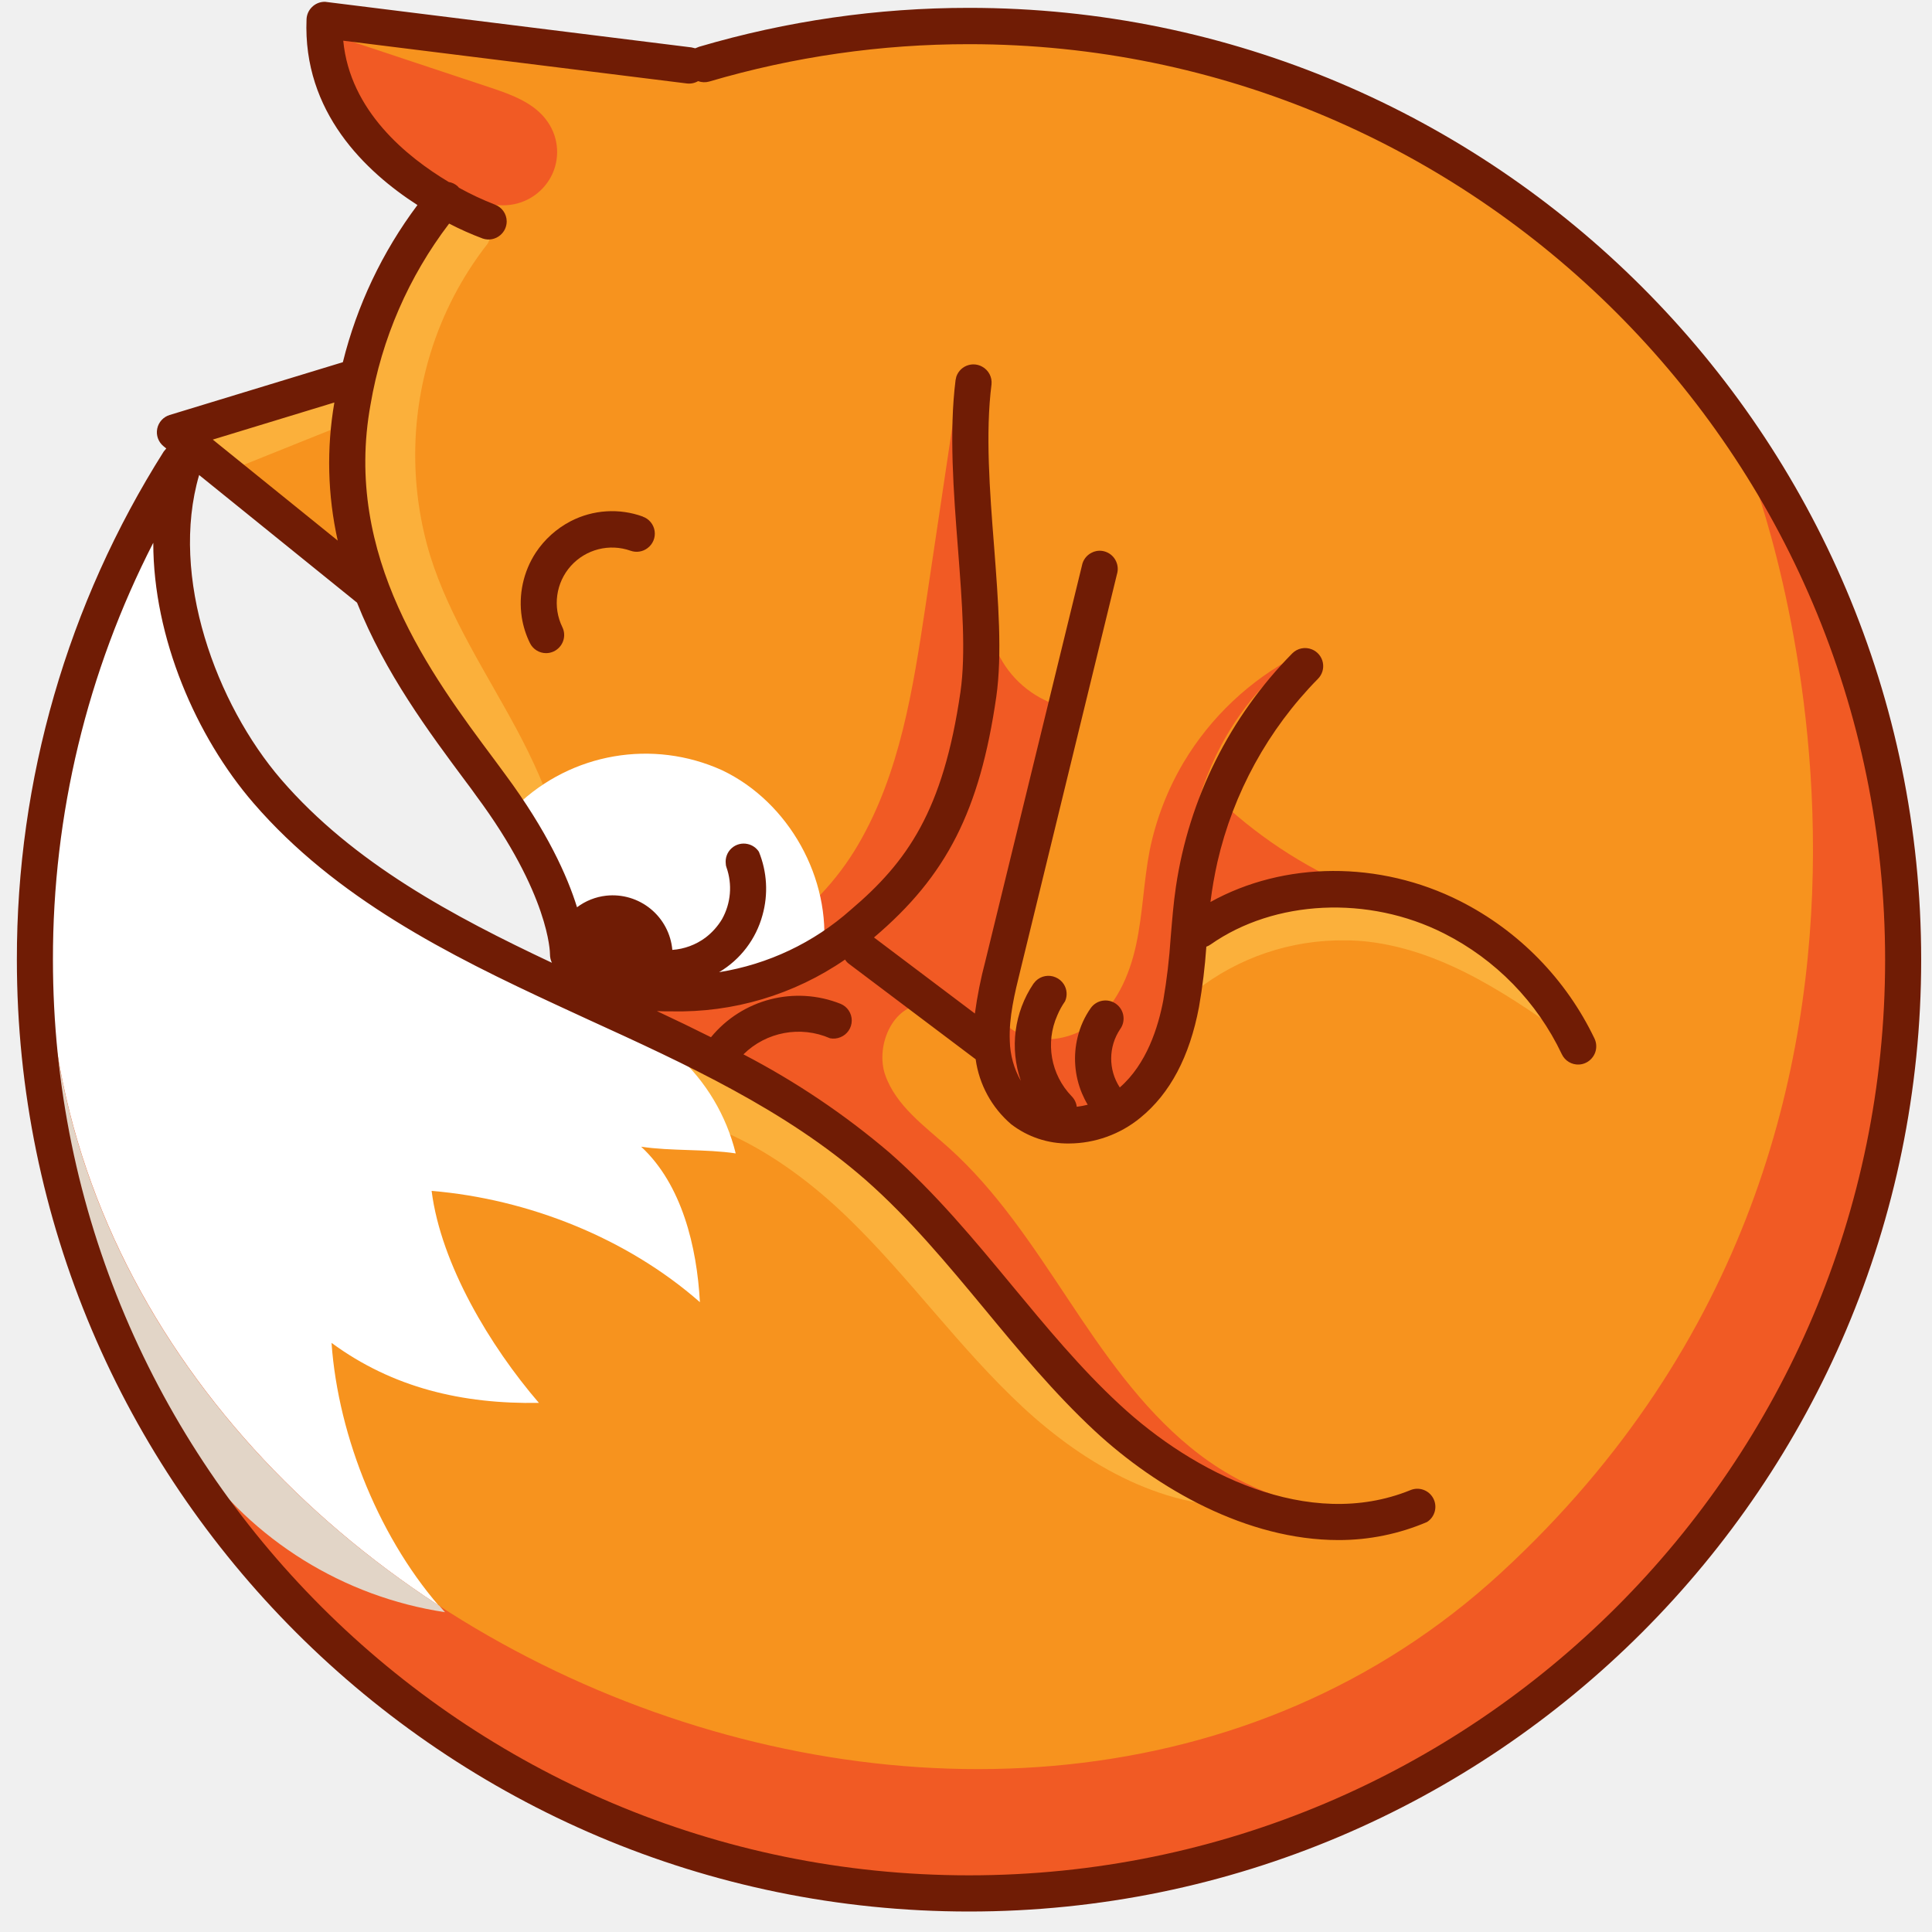
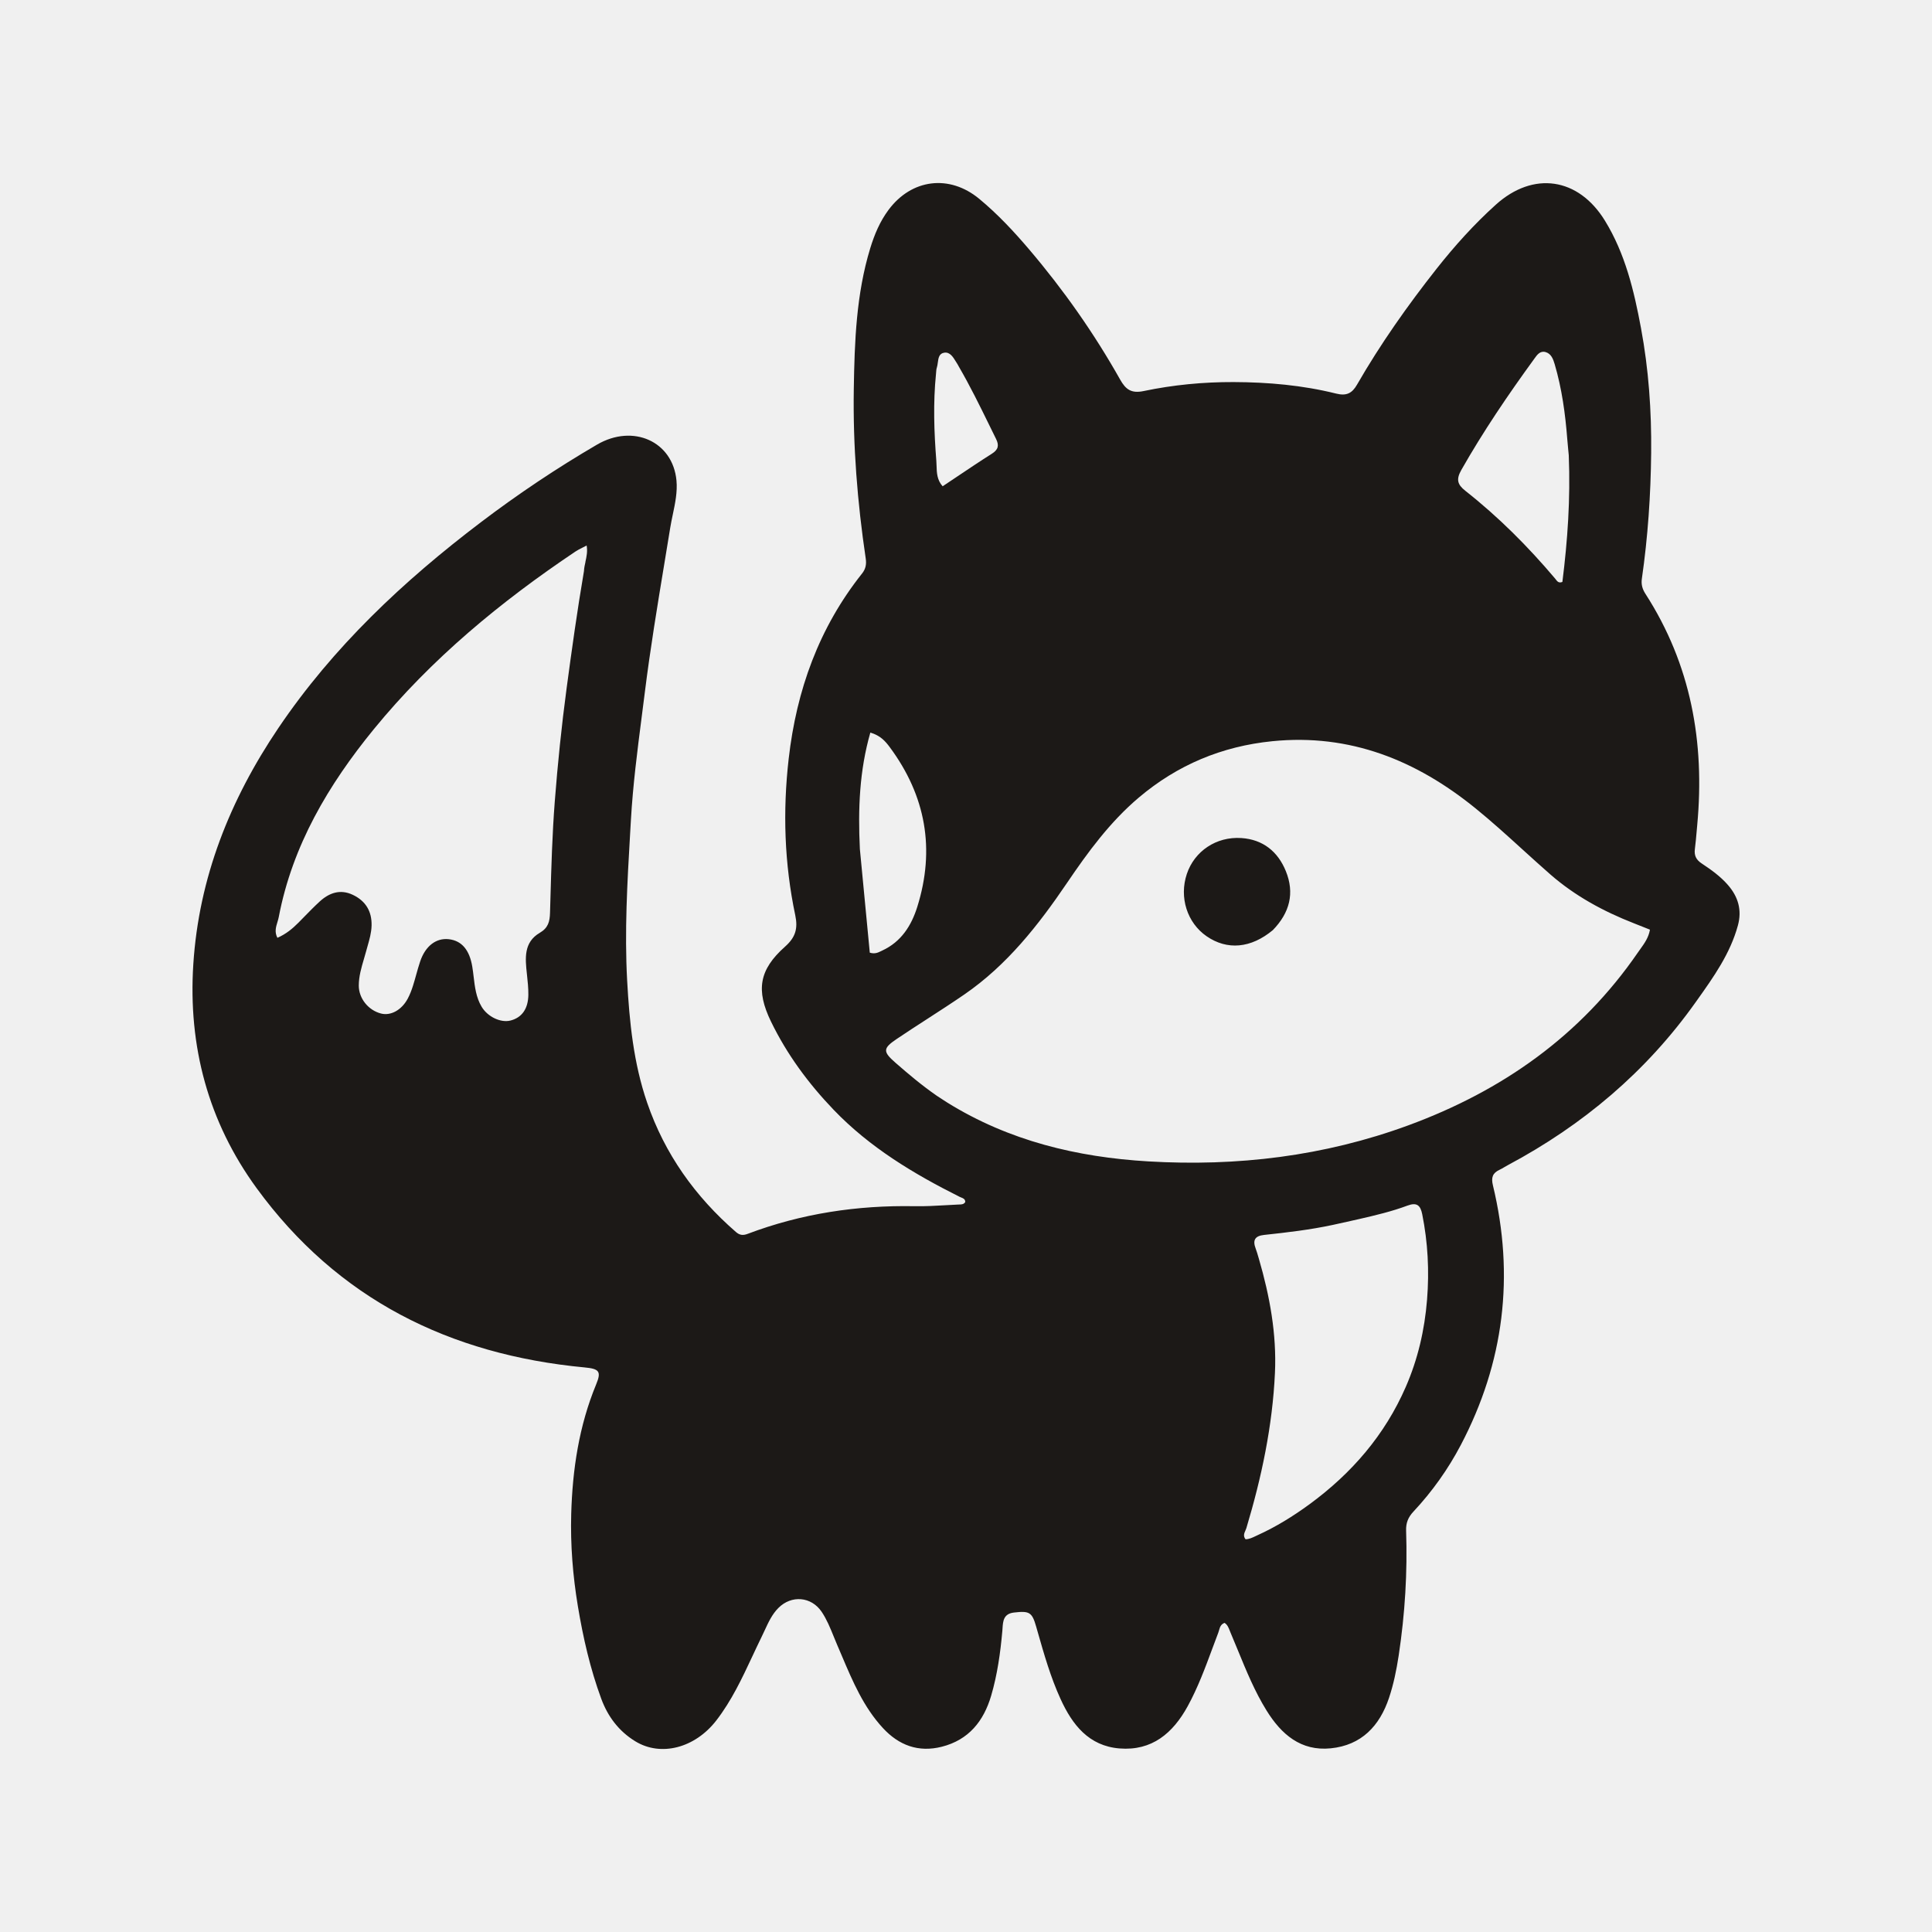
- <svg xmlns="http://www.w3.org/2000/svg" width="32" height="32" viewBox="0 0 1500 1500">
-   <path fill="#f7931e" d="M269 430.3a274 274 0 0 1-5-120.8l.6-2.7L159 339q.4 1.5.4 3Zm0 0" />
-   <path fill="#f7931e" d="M752.4 30.2a714 714 0 0 0-202.8 29.2 10 10 0 0 1-8-1.1 10 10 0 0 1-7.8 2.4L262.2 26.9c3 59.5 50.3 97.8 84.7 118a10 10 0 0 1 7.1 4 228 228 0 0 0 30.4 14.1 10 10 0 0 1 5 7 10 10 0 0 1-1.1 6.7 10 10 0 0 1-3.7 3.7 10 10 0 0 1-5 1.4q-1.8 0-3.4-.6-14.7-5.4-28.6-12.8c-31.2 38.2-53.7 89.2-63.8 144.7-21.7 119.8 47 212.1 97.2 279.5l8.1 11c33 44.5 48.5 79.7 55.7 103.3a46.6 46.6 0 0 1 58.8-2.8 48 48 0 0 1 16.2 22.2 47 47 0 0 1-2 34.9c57.7.7 102-15.2 145.2-52 52-44 74.6-88.9 86.6-171.6 4.4-30.3 1.3-69.9-1.9-111.7-3.4-44.4-7-90.4-2-130.5a10 10 0 0 1 2.5-5.3 10 10 0 0 1 10.7-3 10 10 0 0 1 6.5 7 10 10 0 0 1 .3 3.8c-4.8 38-1.3 83 2 126.5 3.3 43 6.4 83.5 1.7 116-12.7 88.3-37.2 136.5-93.4 184.2a223 223 0 0 1-154 56.7q-10.5 0-21.7-.7l-4.4 2.4c67.6 31.3 135.7 65.4 192.3 115.1 35.3 31 65.6 67.6 94.9 102.9 26 31.6 53.3 64.3 83.6 92.4 58.2 54 149.2 100 230 67.2a10 10 0 0 1 9.4 1 10 10 0 0 1 4.2 10.3 10 10 0 0 1-1.5 3.6 10 10 0 0 1-4.5 3.7 170 170 0 0 1-64.8 12.4c-69.6 0-138.6-39.2-186.4-83.5-31.2-29-58.7-62.2-85.3-94.3C739 979 709.3 943 675 913.2c-62.5-55-140.8-90.8-216.5-125.4L435.1 777c-84.2-38.8-171.6-82.9-234.9-156-47.6-55.1-82.3-139.3-76.3-217.1a712 712 0 0 0-86.6 341.2c0 394.2 320.9 714.8 715 714.8s715.2-320.7 715.2-715c0-394-320.8-714.7-715.1-714.7m0 0" />
-   <path fill="#fbb03b" d="M480.1 861.8c67-1.9 129.2 36.4 177.5 83s87.3 102 136.5 147.7c49.1 45.6 113 81.9 180 76.3-97.2-39.7-169.9-126-237.5-206.3-67.6-80.2-154-159.2-258.8-161.3 2.4 24.2-.1 36.4 2.3 60.6m0 0" />
-   <path fill="#fff" d="M257.4 1042.6c47.6 35 101.8 47.6 161 46.6-37.7-43.8-76-107.4-83.3-164.6 75.2 6.3 151.7 36.7 208.3 86.4-2.3-43-14-91.4-45.6-120.7 23.1 3.5 50.3 1.7 73.4 5.2a152 152 0 0 0-45.4-76.2c-22.4-10.9-45-21.1-67.4-31.5L435 777c-84.2-38.8-171.6-82.9-234.9-156-47.4-55.1-82.1-139.3-76.1-217.1a706 706 0 0 0-59.3 145 713 713 0 0 0 15.8 441 729 729 0 0 0 46.5 101.8l.3-.7q2.8 6 6 11.8 8.3 14.4 17.3 28.2a291 291 0 0 0 194.8 121c-49.7-54.8-82.8-135.7-88-209.4m0 0" />
-   <path fill="#f15a24" d="M752.4 1459.9c394.3 0 715.1-320.7 715.1-715A710 710 0 0 0 1360 368.7c.3.8 191.4 496.6-194.4 852.2S55.6 1266.7 37.3 745c0 394.2 320.9 714.8 715 714.8m0 0" />
-   <path fill="#e2d5c7" d="m37.8 773 .8 15.2q0 3.5.4 6.8l1.3 16.3.4 4.9q1 10.6 2.5 21.1l.3 2.7a765 765 0 0 0 6.6 39.9l1 4.7q4.1 21 9.6 41.8l.4 1.8 5.3 18.8 1 3 6 19q0 .6.3 1.1 7 21 15.2 41.4l.1.5q4 9.8 8.4 19.7l.3.8a706 706 0 0 0 29.4 59q0-.4.3-.8a190 190 0 0 0 14.5 26l.1.3 8.6 13.7a291 291 0 0 0 194.9 121l-4.3-4.9c-171.6-111.3-296.6-289-303.9-501.7q-.1 10.8.4 21.4zm0 0" />
-   <path fill="#f15a24" d="m745 293.6-26.6 178c-9.6 63.6-19.7 128.8-52.2 184.3-32.4 55.4-93 99.4-156.9 93 48.5 29 103.3 18.4 148.3-15.6s72.2-87.3 87-141.8c26.3-98 15-197.5.3-297.9m0 0" />
-   <path fill="#f15a24" d="M774.4 506.3a78 78 0 0 0 48.4 41.8c-19.4 83.3-40 168.5-59.5 251.9-30.4-23.6-65-48.1-95.4-71.7 60.1-56.7 104.5-139.5 106.5-222m232.5 2.7a222 222 0 0 0-88 83 220 220 0 0 0-26.3 68.3c-4.7 24.2-5.3 49-10.5 73.1-5.2 24.2-15.9 48.4-36 62.8-20 14.3-50.8 15.3-67.4-3-.8 27.3 1 52.7 24.4 66.9 24.2 14.6 56.9 6 78-12.6s33.5-45.1 45.2-70.8c-20.8-99.8-.3-205.4 80.6-267.7m0 0" />
-   <path fill="#f15a24" d="M947.6 622a356 356 0 0 0 113.5 71.5c-41-8.4-89.6-4.6-127.7 12.7 6-24.7 8.1-59.5 14.2-84.1M720 780.3c-25.2-3-41 30.5-32.7 54.4 8.5 24 30.6 39.6 49.4 56.5 37.1 33.3 64.8 75.8 92.5 117.4 27.6 41.6 56.3 83.4 95 115.1 38.6 31.7 89 52.4 138.4 44.6-52.4 30.7-122.9 11.6-170.2-26.5-47.3-38-79.3-91.4-117-138.8a674 674 0 0 0-214-177.2 679 679 0 0 0-85.2-37.6 55 55 0 0 1 37.6-22.5c15.8-1.9 32-.4 48-1.3a169 169 0 0 0 93.6-34.6l1.2 10c18.7 15 44.5 25.2 63.3 40.5m0 0" />
-   <path fill="#fbb03b" d="M928.4 769.3a184 184 0 0 1 115.9-39.2q9 0 17.8 1c60.5 7.1 112.7 43.7 162.2 79.1a178 178 0 0 0-64-79.4 177 177 0 0 0-54.2-25.2 184 184 0 0 0-74.7-4.9c-43.4-13.8-87.8.6-118.3 34.4-9.5 10.7 4.8 24.5 15.3 34.2M439.5 712c5.6-50.3-14-100-37.8-144.7-23.9-44.7-52.6-87.5-67.7-135.8a269 269 0 0 1 .2-157.2 264 264 0 0 1 44-84.6c3-3.6 2.5-11.5 3.3-16.2-12.4-2.5-29.2-6.6-41.6-9-56.8 37.3-83.6 120.4-76.9 188s39.1 129.7 75 187.3c36 57.7 75.7 109.5 101.5 172.3m0 0" />
-   <path fill="#f15a24" d="M390.7 159.4a42 42 0 0 0 37-22 41 41 0 0 0-2.5-42.8c-10-14.7-28.2-21.2-45.1-26.8L260.6 28.1c9.8 65.5 63.9 130.5 130 131.3m0 0" />
-   <path fill="#fff" d="M401.2 625.5A144 144 0 0 1 560.6 598c51.9 24.7 85 84.1 78.7 141.3C594 774.5 531.9 784 480 759.5c-26.4-41-52.2-92.9-78.8-134m0 0" />
-   <path fill="#fbb03b" d="m178 365.4 90.4-36.3c.8-13-1.3-22.3-.5-35.4a218 218 0 0 0-125.7 49.8l3.3-1.3c12.2 8 20.3 15.3 32.5 23.2m0 0" />
-   <path fill="#701c05" d="M752.4 6.1a740 740 0 0 0-209.6 30.2l-3 1.2-3-.7L252.4 1.4A14 14 0 0 0 242 5.7a14 14 0 0 0-4 9.2c-3 72.2 46 118.5 86.1 144.3a340 340 0 0 0-57.9 122l-134.5 41a14 14 0 0 0-4.8 24.2l2.2 1.8-2 2.4a736 736 0 0 0-114 394.5c0 407.5 331.6 739 739.3 739s739.2-331.5 739.2-739S1160 6.1 752.4 6.1M154.6 368.8l122.6 99.1c21.7 54.7 56 100.7 84.5 139q4.2 5.5 8 10.9c57 76.8 57.3 122 57.3 123q0 3.6 1.5 6.7c-76.4-36-154.1-77.3-210.2-142.3-50.4-58.5-86.8-157.3-63.7-236.4m105-56.3a276 276 0 0 0 2.6 107.2l-97-78.4ZM752.3 1456c-392.2 0-711.2-318.9-711.2-710.9A707 707 0 0 1 119 421.4c0 73.7 33.3 150.6 77.8 202.1 63.8 73.9 151.7 118 236.1 157.1l23.6 10.9C532.1 826 610 861.7 672.2 916.2c33.8 29.7 63.5 65.5 92.2 100.1 26.6 32.2 54.2 65.5 85.6 94.7 48.5 45 118.3 84.7 189.2 84.7a174 174 0 0 0 68.7-14 14 14 0 0 0-13-24.7c-79 32-168.4-13.3-225.7-66.6-30.2-27.9-57.1-60.5-83.2-92-29.4-35.5-59.7-72.2-95.3-103.4a605 605 0 0 0-113.5-76.4 61 61 0 0 1 67.2-12.5 14 14 0 0 0 8.1-.8 14 14 0 0 0 8.8-12.9 14 14 0 0 0-8.6-13A88 88 0 0 0 552 805.3q-21-10.5-42-20.3 5.7.3 11.3.2A228 228 0 0 0 656.1 745q1.2 2 3 3.3l97.7 73.6.7.5a81 81 0 0 0 27.5 50.4 72 72 0 0 0 44.9 15 88 88 0 0 0 55.5-20q34.6-28.2 45.5-86a450 450 0 0 0 5.7-46.8 13 13 0 0 0 3.3-1.7c49.7-34.8 122.5-38.3 181.2-8.6a202 202 0 0 1 91.5 93.8 14 14 0 0 0 13.4 8 14 14 0 0 0 9.7-4.7 14 14 0 0 0 3.6-10.1 14 14 0 0 0-1.3-5.3 232 232 0 0 0-104.4-106.8c-62.6-31.6-136.6-31-193.8.7a327 327 0 0 1 5.4-31 298 298 0 0 1 78-142.2 14 14 0 0 0-4.6-22.9 14 14 0 0 0-15.3 3.1 326 326 0 0 0-90.3 181c-2 13.3-3 26.8-4.1 39.8q-1.6 24.4-5.7 48.4c-4 21.2-13 49.7-33.8 67.8a41 41 0 0 1 .3-45.3 14 14 0 1 0-22.8-16.4 66 66 0 0 0-10.2 22.5 70 70 0 0 0 3.3 43.7 69 69 0 0 0 4.5 8.9q-4.2 1.1-8.5 1.6a14 14 0 0 0-4-8.2 57 57 0 0 1-11.1-62.8 59 59 0 0 1 6-10.9 14 14 0 0 0-1-13.3 14 14 0 0 0-6.3-5.3 14 14 0 0 0-15.4 2.8l-1.8 2.1a85 85 0 0 0-9.8 75.5 66 66 0 0 1-8.6-31c-.8-18.2 3.8-37 8.3-55.2l74.9-307.2a14 14 0 0 0-.6-9.8 14 14 0 0 0-15.2-8.2 13 13 0 0 0-4 1.4 14 14 0 0 0-7.4 10l-75 307.1a332 332 0 0 0-8.1 40.6l-78.4-59.1h.1c56.4-47.8 82.1-98.4 94.9-186.7 4.7-33 1.6-73.7-1.7-117-3.4-43-6.8-88-2-125.6a14 14 0 0 0-7.2-13.8 14 14 0 0 0-10.5-1.3 14 14 0 0 0-9.6 9l-.6 2.7c-5.1 40.4-1.6 86.6 1.9 131.3 3.2 41.6 6.2 80.9 1.9 110.8-13.4 92.5-41.4 132-85.2 169.2a202 202 0 0 1-102.2 48.4 74 74 0 0 0 33.7-44.3 76 76 0 0 0-2.8-49.2 14 14 0 0 0-8.7-6 14 14 0 0 0-17 15.4q0 1.3.5 2.6a49 49 0 0 1-3.4 40.3 51 51 0 0 1-12.9 14.4 49 49 0 0 1-25.7 9.5 46.5 46.5 0 0 0-51.3-42.1 46 46 0 0 0-22.7 9c-7.5-24.2-23.2-59.2-55.7-103.1l-8.1-11c-49.8-66.7-118-158.2-96.5-276.3a320 320 0 0 1 61-140.4q12.7 6.6 26.1 11.6a14 14 0 0 0 13.6-2.6 14 14 0 0 0 5-10.8 14 14 0 0 0-9.3-13q-14.3-5.6-27.7-13l-1.2-1.3q-3-2.6-6.8-3.2c-32.6-19.5-76.7-55.2-81.9-109.7l266.8 33.2A14 14 0 0 0 542 63a14 14 0 0 0 8.7.3 712 712 0 0 1 201.7-29c392 0 711.2 318.9 711.2 711S1144.5 1456 752.4 1456m0 0" />
-   <path fill="#701c05" d="M499.2 401.1a70 70 0 0 0-56.2 3.6 73 73 0 0 0-27 24.3 72 72 0 0 0-10.9 50.2 70 70 0 0 0 6.3 20 14 14 0 0 0 12.7 7.9 14 14 0 0 0 10.4-4.8 14 14 0 0 0 3.5-10.1 14 14 0 0 0-1.4-5.3 43 43 0 0 1 6.6-47.5 43 43 0 0 1 46.4-11.8 14 14 0 0 0 13.1-2 14 14 0 0 0-3.7-24.5Zm0 0" />
+ <svg xmlns="http://www.w3.org/2000/svg" viewBox="0 0 100 100">
+   <style>
+   path { fill: #1c1917; }
+   @media (prefers-color-scheme: dark) { path { fill: #f5f3f0; } }
+ </style>
+   <path fill-rule="evenodd" clip-rule="evenodd" d="m71.897 87.876c.232-.696.381-1.414.499-2.187.329-2.174.456-4.314.384-6.463-.013-.397.103-.69.376-.982.972-1.039 1.794-2.193 2.455-3.451 2.244-4.272 2.791-8.76 1.661-13.445-.096-.398-.017-.632.342-.799.089-.042.175-.092.26-.143.057-.034.115-.068.174-.099 3.881-2.07 7.162-4.834 9.711-8.422.029-.04.057-.081.086-.121.854-1.2 1.713-2.409 2.109-3.866.216-.796.014-1.483-.518-2.093-.391-.449-.873-.792-1.363-1.117-.283-.188-.389-.41-.347-.739.04-.309.067-.62.094-.93.009-.109.019-.218.029-.327.395-4.272-.323-8.296-2.681-11.955-.155-.24-.229-.484-.186-.779.312-2.163.46-4.342.482-6.523.022-2.164-.13-4.326-.528-6.46-.36-1.934-.816-3.845-1.864-5.551-1.375-2.239-3.709-2.579-5.649-.829-1.123 1.013-2.132 2.133-3.068 3.319-1.506 1.909-2.903 3.891-4.117 5.998-.253.439-.538.595-1.079.46-1.738-.433-3.516-.59-5.307-.596-1.569-.005-3.127.144-4.657.465-.642.135-.931-.087-1.216-.593-1.347-2.393-2.921-4.634-4.701-6.727-.799-.94-1.641-1.842-2.594-2.63-1.548-1.28-3.502-1.031-4.695.574-.446.6-.728 1.274-.944 1.979-.728 2.38-.814 4.841-.853 7.295-.047 2.937.186 5.863.618 8.771.042.282.005.529-.187.771-2.237 2.814-3.396 6.044-3.801 9.592-.311 2.725-.224 5.421.34 8.097.147.697.011 1.148-.526 1.626-1.351 1.2-1.518 2.258-.728 3.883.827 1.702 1.938 3.206 3.246 4.569 1.862 1.94 4.128 3.303 6.511 4.497.027.013.056.025.084.036.106.041.211.082.213.234-.073.124-.191.127-.305.13-.014 0-.027.001-.041.001-.224.01-.448.023-.672.036-.531.03-1.062.061-1.592.051-2.978-.056-5.87.378-8.659 1.433-.232.088-.406.072-.6-.097-2.113-1.836-3.685-4.038-4.597-6.694-.705-2.051-.917-4.171-1.035-6.325-.139-2.542.007-5.073.154-7.602.014-.235.027-.47.041-.705.102-1.79.331-3.571.56-5.351.054-.418.107-.836.16-1.254.28-2.247.649-4.479 1.018-6.712.1-.603.199-1.206.297-1.809.037-.229.085-.458.133-.686.122-.583.245-1.168.19-1.759-.189-2.03-2.249-2.947-4.113-1.858-2.085 1.218-4.089 2.558-6.012 4.018-4.012 3.044-7.649 6.459-10.481 10.652-2.502 3.705-4.116 7.745-4.403 12.236-.27 4.232.769 8.14 3.28 11.582 4.187 5.737 9.982 8.617 16.978 9.276.751.071.872.205.595.875-.889 2.151-1.227 4.404-1.292 6.712-.044 1.601.082 3.191.344 4.768.271 1.629.638 3.239 1.211 4.794.342.927.911 1.68 1.758 2.2 1.325.814 3.09.354 4.196-1.075.788-1.019 1.328-2.171 1.868-3.324.161-.344.323-.689.49-1.03.053-.108.104-.218.155-.328.188-.407.376-.815.7-1.141.678-.682 1.709-.594 2.243.201.262.39.437.822.613 1.255.059.146.119.293.181.438.085.196.169.393.252.59.562 1.325 1.125 2.653 2.126 3.734.823.889 1.832 1.271 3.044.964 1.395-.354 2.168-1.326 2.555-2.641.321-1.093.478-2.219.579-3.354.004-.045.007-.091.01-.137.024-.369.05-.751.59-.814.798-.093.937-.021 1.149.723.023.08.046.161.069.241.34 1.191.679 2.383 1.196 3.513.608 1.33 1.459 2.428 3.049 2.557 1.682.137 2.766-.792 3.529-2.182.523-.954.9-1.969 1.276-2.984.102-.276.204-.552.31-.827.015-.04.027-.082.039-.124.042-.15.086-.306.284-.382.147.09.206.242.266.394.013.032.025.064.038.095.134.313.263.628.392.943.435 1.062.871 2.124 1.479 3.105.762 1.229 1.772 2.112 3.322 1.956 1.59-.16 2.532-1.156 3.019-2.619zm-23.233-31.045c-.059-.038-.117-.077-.176-.115-.792-.55-1.465-1.121-2.131-1.702-.664-.579-.67-.747.052-1.234.526-.355 1.059-.699 1.592-1.044.642-.415 1.284-.83 1.914-1.263 2.208-1.519 3.829-3.584 5.312-5.771 1.085-1.601 2.227-3.16 3.717-4.42 1.994-1.687 4.298-2.655 6.909-2.917 4.025-.404 7.456.99 10.508 3.465.839.68 1.639 1.407 2.439 2.134.481.436.961.873 1.45 1.3 1.276 1.113 2.745 1.909 4.318 2.524.185.072.369.146.559.222.09.036.181.072.274.109-.067.404-.284.706-.495 1-.043.06-.086.119-.127.179-2.959 4.304-7.014 7.161-11.886 8.95-4.355 1.599-8.86 2.138-13.466 1.865-3.684-.218-7.205-1.066-10.384-3.037-.128-.079-.254-.162-.38-.245zm-18.36-27.75c-.036.161-.071.318-.078.478-.354 2.079-.631 4.073-.899 6.07-.26 1.943-.46 3.892-.611 5.844-.132 1.7-.18 3.407-.228 5.112-.006.22-.012.44-.019.66-.013.459-.095.783-.531 1.038-.842.493-.752 1.326-.667 2.12l.005.046.001.009c.037.344.074.686.07 1.032-.007.718-.329 1.181-.924 1.333-.506.129-1.187-.195-1.496-.717-.284-.48-.348-1.014-.411-1.546-.021-.176-.042-.353-.071-.527-.142-.854-.538-1.344-1.217-1.42-.652-.073-1.21.35-1.48 1.15-.077.229-.142.461-.207.694-.053.191-.107.383-.167.572-.072.226-.158.452-.27.661-.316.593-.881.899-1.383.77-.657-.169-1.15-.781-1.15-1.444 0-.476.132-.925.264-1.374.039-.132.077-.263.113-.395.024-.091.05-.182.076-.273.1-.349.2-.698.209-1.068.018-.741-.31-1.276-.972-1.59-.65-.308-1.224-.105-1.72.352-.275.253-.537.521-.799.789-.098.101-.197.201-.295.301-.311.314-.648.59-1.088.783-.158-.296-.077-.562.001-.817.026-.086.052-.171.068-.255.707-3.71 2.571-6.851 4.923-9.729 2.971-3.633 6.553-6.591 10.44-9.197.109-.073.228-.133.361-.199.067-.034.137-.069.212-.109.056.308-.005.581-.063.846zm39.594 34.118c.14-.032.281-.063.421-.094.915-.209 1.74-.408 2.533-.704.476-.178.668-.021.761.442.294 1.465.371 2.933.251 4.427-.126 1.573-.475 3.079-1.102 4.518-1.083 2.486-2.796 4.469-4.977 6.068-.849.622-1.739 1.173-2.699 1.608-.035.016-.07.032-.104.049-.163.078-.326.155-.512.16-.136-.167-.069-.316-.007-.455.019-.042.037-.083.049-.123.788-2.625 1.353-5.294 1.479-8.034.093-2.012-.269-3.977-.831-5.906-.008-.027-.016-.054-.024-.081-.043-.149-.086-.299-.141-.444-.162-.426-.054-.658.433-.71 1.188-.127 2.375-.266 3.545-.516.309-.066.617-.135.925-.204zm11.276-39.894c.008.086.017.173.025.259.092 2.268-.062 4.419-.33 6.556-.188.076-.268-.03-.34-.126-.013-.017-.026-.034-.039-.05-1.404-1.661-2.935-3.195-4.646-4.541-.416-.328-.48-.596-.204-1.081 1.127-1.984 2.404-3.868 3.745-5.711.012-.017.025-.035.038-.053.135-.19.292-.412.57-.336.291.079.397.355.477.628.374 1.272.551 2.576.653 3.894.015.188.033.375.051.563zm-36.154 26.004-.513-5.362c-.102-2.092-.021-4.063.542-6.029.527.156.78.452 1.006.757 1.865 2.517 2.359 5.28 1.422 8.268-.303.966-.83 1.802-1.807 2.255-.022.01-.044.021-.066.032-.159.078-.325.159-.585.079zm4.583-30.379c.009.015.017.03.026.045.587 1.013 1.079 2.016 1.566 3.01.119.244.239.487.359.73.17.343.118.559-.217.771-.605.383-1.2.783-1.806 1.189-.245.164-.491.33-.74.495-.293-.325-.305-.706-.315-1.064-.003-.087-.005-.172-.012-.255-.117-1.497-.169-2.999-.017-4.499.003-.028.005-.057.007-.085.006-.082.012-.165.037-.241.025-.077.037-.166.049-.255.032-.237.064-.479.341-.517.288-.04.449.224.596.464.024.039.048.078.072.115.021.032.039.065.057.097zm12.851 29.53c1.064.734 2.292.629 3.429-.318.878-.903 1.133-1.921.671-3.054-.413-1.013-1.183-1.637-2.302-1.711-1.3-.086-2.428.681-2.822 1.859-.404 1.21.014 2.527 1.024 3.224z" />
</svg>
